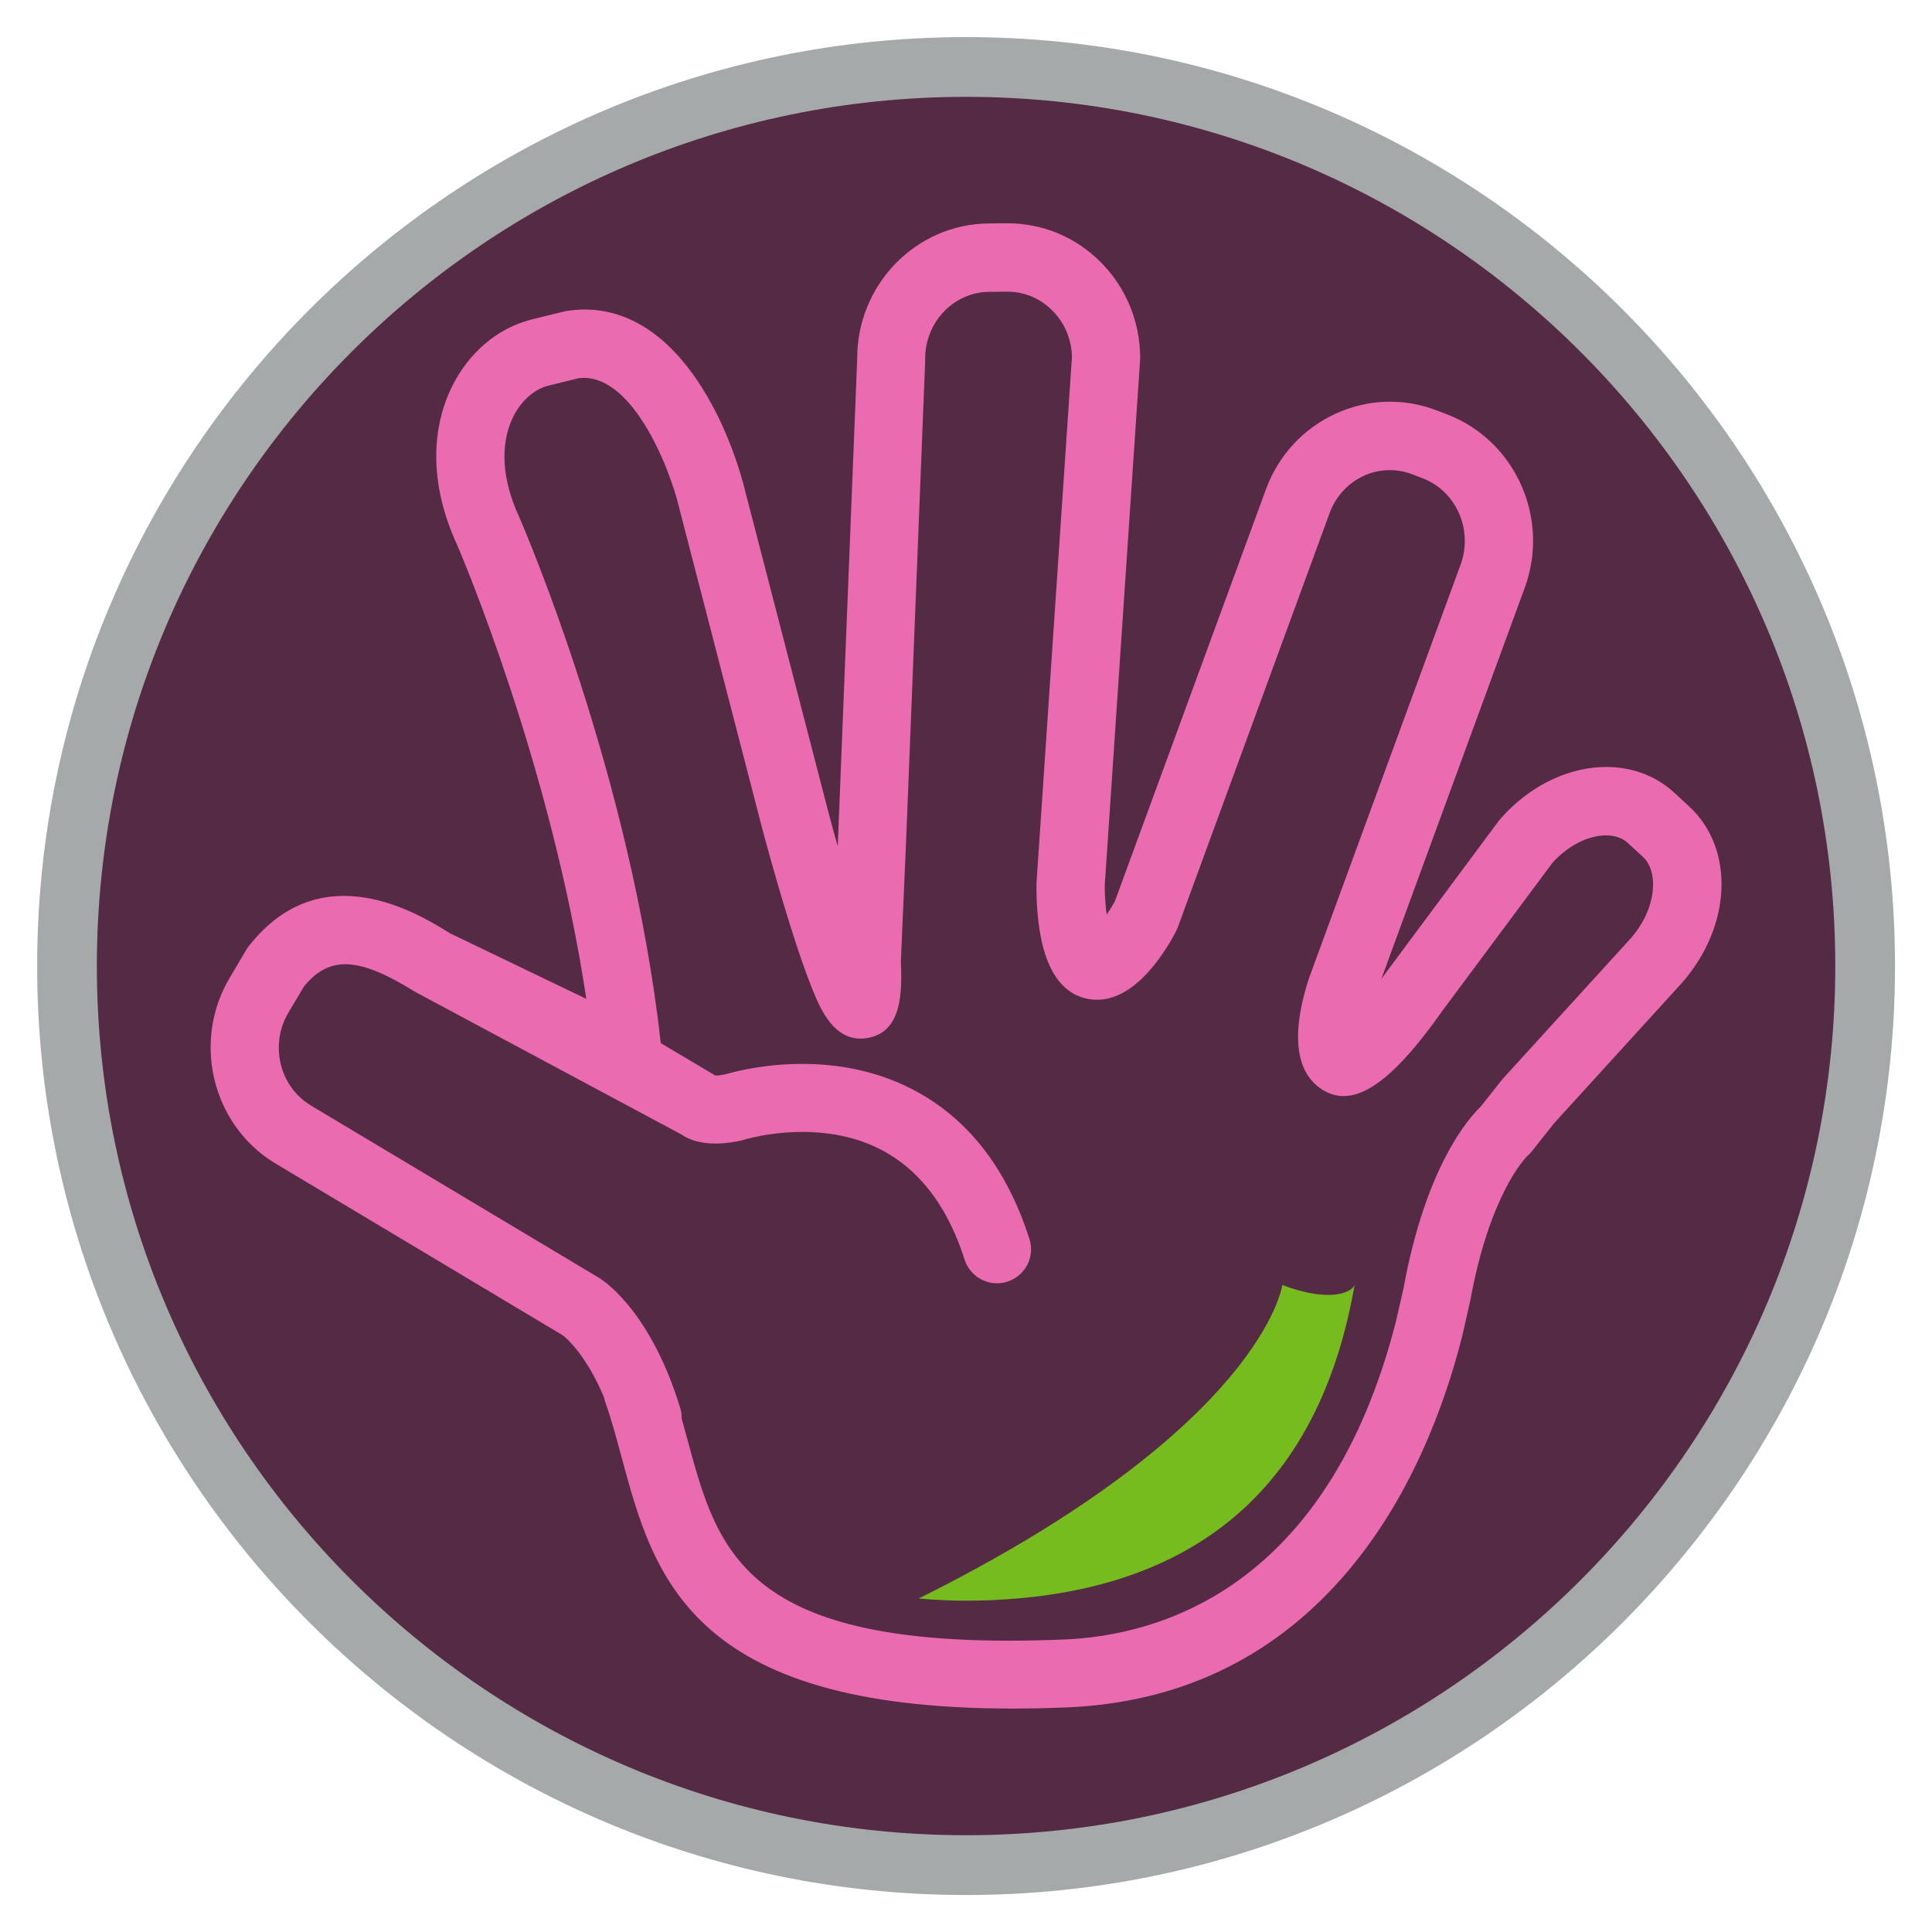
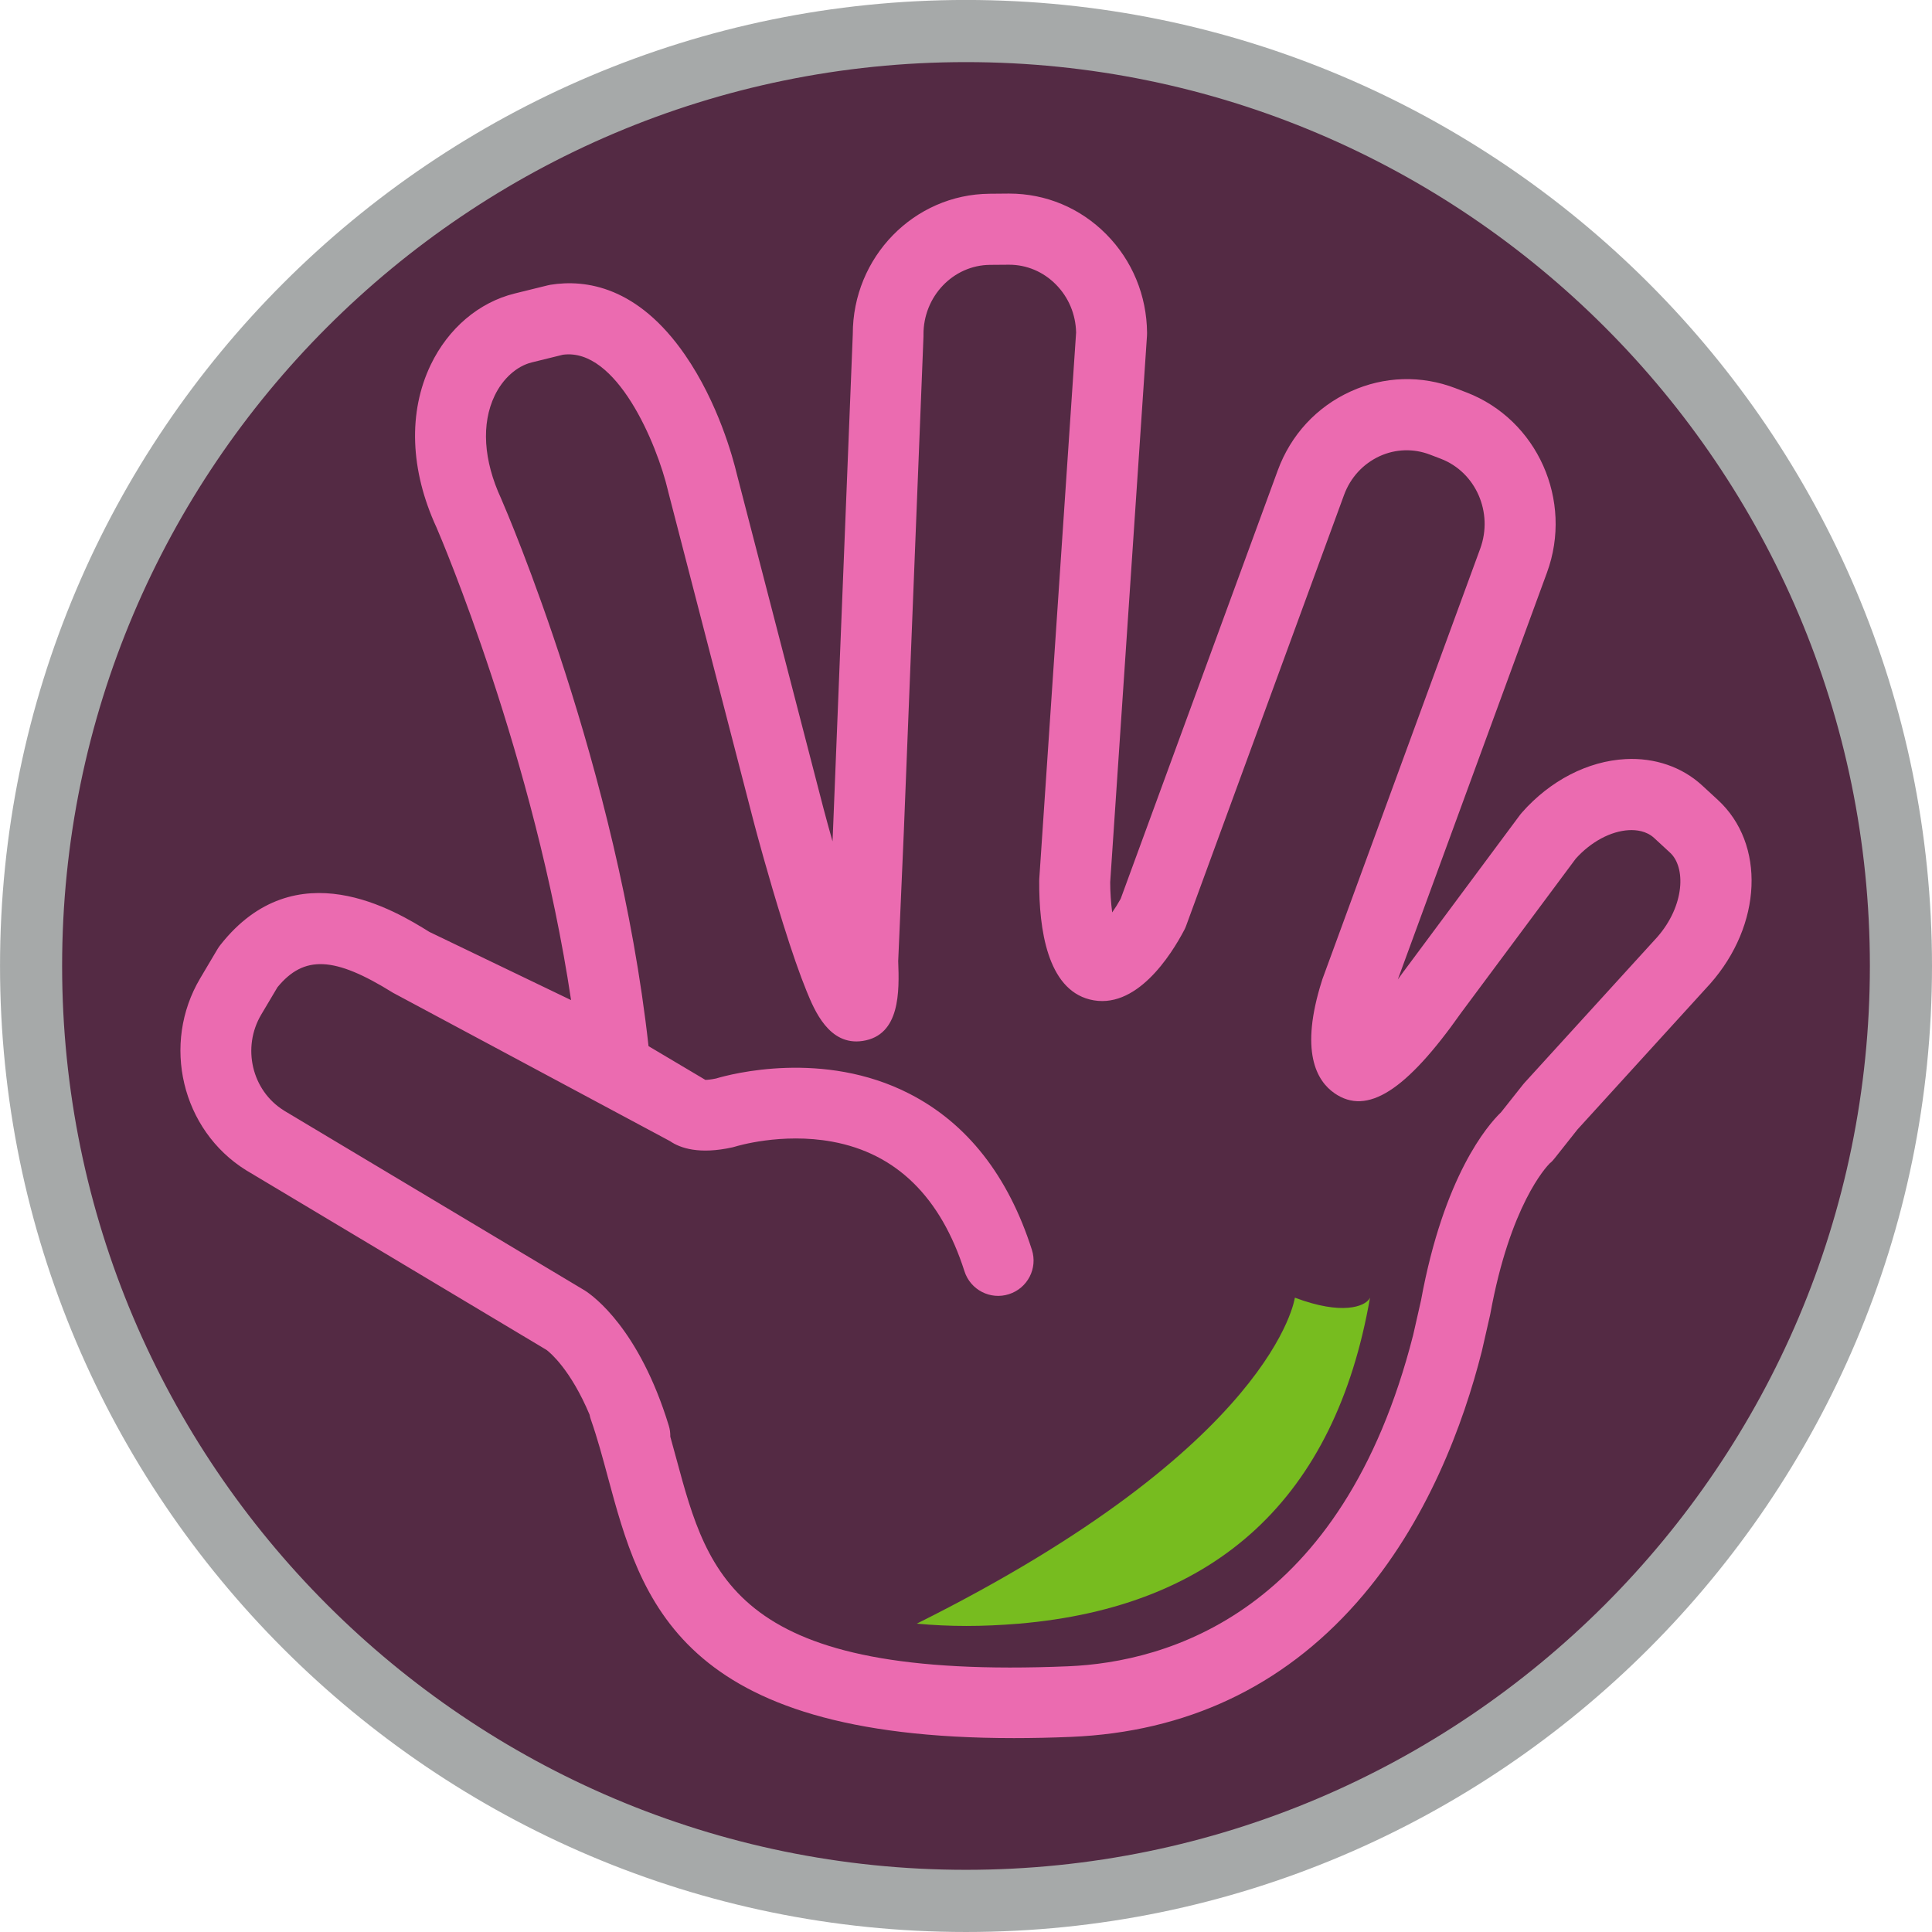
- <svg xmlns="http://www.w3.org/2000/svg" version="1.1" id="Calque_1" x="0px" y="0px" viewBox="157.72 280.52 279.97 279.97" xml:space="preserve">
+ <svg xmlns="http://www.w3.org/2000/svg" version="1.1" id="Calque_1" x="0px" y="0px" viewBox="163.1 285.9 269.23 269.23" xml:space="preserve">
  <path fill="#542A44" d="M428.01,420.504c0,71.957-58.332,130.289-130.297,130.289c-71.969,0-130.293-58.332-130.293-130.289  c0-71.949,58.324-130.297,130.293-130.297C369.678,290.219,428.01,348.555,428.01,420.504z" />
  <path fill="#A6A9A9" d="M297.713,555.129c-74.219,0-134.609-60.402-134.609-134.625c0-74.23,60.391-134.609,134.609-134.609  c74.227,0,134.617,60.379,134.617,134.609C432.33,494.727,371.939,555.129,297.713,555.129z M297.713,294.555  c-69.453,0-125.957,56.496-125.957,125.949c0,69.434,56.504,125.961,125.957,125.961s125.961-56.52,125.961-125.961  C423.674,351.051,367.166,294.555,297.713,294.555z" />
  <g>
    <path fill="#77BC1F" d="M353.896,466.938c-0.652,0.965-3.676,2.309-10.352-0.203c0,0-2.777,20.543-52.688,45.426   c2.246,0.211,4.559,0.32,6.93,0.32c2.34,0,4.77-0.109,7.227-0.312c27.711-2.34,44.16-17.613,49.004-45.445   C353.979,466.809,353.936,466.871,353.896,466.938z" />
    <path fill="#EB6BB0" d="M402.49,397.371l-2.176-2.004c-2.805-2.59-6.613-3.898-10.68-3.684c-5.258,0.273-10.523,2.992-14.453,7.457   c-0.09,0.098-0.172,0.207-0.258,0.312l-16.148,21.73c-0.027,0.027-0.051,0.062-0.074,0.094c-0.266,0.375-0.527,0.738-0.809,1.109   l20.781-56.688c3.695-10.059-1.352-21.324-11.219-25.113l-1.516-0.582c-4.766-1.836-9.965-1.68-14.617,0.445   c-4.742,2.152-8.352,6.062-10.164,11.012l-21.887,59.691c-0.348,0.629-0.758,1.289-1.184,1.898   c-0.168-1.32-0.277-2.828-0.277-4.207l5.129-76.188c0.008-0.129,0.008-0.25,0.008-0.371c-0.043-5.195-2.055-10.078-5.688-13.742   c-3.625-3.656-8.418-5.664-13.523-5.664c-0.051,0-0.102,0-0.148,0l-2.582,0.023c-10.547,0.082-19.078,8.84-19.066,19.562   l-2.75,68.961l-0.074,1.727c-0.445-1.562-0.863-3.113-1.266-4.617l-12.07-46.57c-0.543-2.277-2.602-9.922-7.223-16.613   c-6.57-9.512-13.828-10.559-18.766-9.762c-0.133,0.023-0.266,0.051-0.398,0.086l-4.562,1.125c-4.996,1.23-9.266,4.859-11.707,9.938   c-3.168,6.609-2.887,14.668,0.816,22.691c0.578,1.332,13.664,31.988,18.742,65.84l-19.742-9.5   c-4.656-2.895-18.629-11.516-29.125,1.809c-0.133,0.176-0.262,0.348-0.375,0.535l-2.438,4.113   c-5.438,9.156-2.586,21.145,6.371,26.738l41.824,25.016c0.109,0.066,0.062,0.047,0.109,0.07c0.434,0.336,3.301,2.684,5.957,8.996   c0.043,0.23,0.098,0.465,0.18,0.684c0.898,2.559,1.613,5.211,2.367,8.016c4.621,17.098,9.816,36.367,56.582,36.367   c2.539,0,5.195-0.055,7.984-0.172c16.008-0.676,29.383-6.953,39.762-18.688c9.918-11.203,14.957-25.188,17.434-34.953   c0.012-0.043,0.016-0.082,0.031-0.121l1.137-4.984c0.016-0.066,0.035-0.137,0.043-0.207c2.762-15.156,7.785-20.473,8.293-20.984   c0.301-0.23,0.418-0.387,0.676-0.699l3.172-4.004l18.422-20.23c0.016-0.012,0.039-0.039,0.059-0.062   C408.682,414.777,409.15,403.504,402.49,397.371z M394.049,416.48l-18.508,20.316c-0.074,0.082-0.148,0.176-0.219,0.258   l-3.043,3.84c-1.875,1.805-7.973,8.844-11.16,26.238l-1.094,4.82c-9.898,38.812-34.348,45.57-48.043,46.148   c-46.301,1.938-50.152-12.359-54.625-28.902c-0.273-1.02-0.562-2.055-0.848-3.09c0.008-0.52-0.051-1.047-0.219-1.562   c-4.105-13.41-10.461-18.023-11.691-18.809l-41.84-25.023c-0.035-0.027-0.07-0.039-0.105-0.07   c-4.461-2.773-5.871-8.77-3.148-13.363l2.262-3.809c3.699-4.504,7.934-4.297,16.023,0.727c0.035,0.016,0.055,0.031,0.09,0.055   l38.59,20.668c1.395,0.961,4.062,1.902,8.734,0.855c0.141-0.035,0.297-0.074,0.43-0.117c0.062-0.016,6.371-1.965,13.441-0.664   c8.918,1.633,15.117,7.711,18.426,18.062c0.832,2.594,3.617,4.027,6.203,3.188c2.598-0.832,4.027-3.609,3.188-6.195   c-3.297-10.312-9.031-17.617-17.051-21.73c-12-6.156-24.879-2.754-26.961-2.129c-0.746,0.156-1.238,0.191-1.488,0.191l-7.918-4.699   c-4.293-38.711-19.832-74.672-20.504-76.211c-0.012-0.031-0.031-0.062-0.039-0.098c-2.465-5.324-2.777-10.414-0.902-14.336   c1.145-2.387,3.082-4.121,5.176-4.637l4.344-1.07c7.453-0.992,13.078,12.324,14.648,18.984c0.008,0.031,0.016,0.062,0.023,0.109   l11.773,45.461l0.32,1.219c0.074,0.281,1.816,6.836,3.898,13.465c1.238,3.969,2.348,7.145,3.285,9.438   c1.094,2.672,3.133,7.648,7.801,6.953c5.281-0.785,5.125-6.941,4.969-11.137l0.781-17.953l2.742-69.086c0-0.074,0.008-0.156,0-0.23   c-0.039-5.332,4.125-9.707,9.281-9.746l2.578-0.02c0.023,0,0.055,0,0.07,0c2.449,0,4.758,0.973,6.516,2.746   c1.77,1.785,2.766,4.152,2.824,6.703l-5.133,76.141c-0.008,0.102-0.008,0.199-0.008,0.309c-0.039,6.688,1.141,14.984,7.02,16.488   c6.445,1.645,11.375-6.215,13.188-9.668c0.102-0.191,0.188-0.395,0.262-0.59l22-60.02c0.895-2.453,2.672-4.371,4.98-5.434   c2.227-1.012,4.719-1.086,7.004-0.211l1.512,0.578c4.867,1.867,7.336,7.484,5.492,12.516l-22,60.016   c-0.023,0.07-0.047,0.133-0.062,0.203c-3.117,9.812-0.766,13.945,1.766,15.688c4.523,3.125,9.961-0.328,17.617-11.199   l15.984-21.492c2.133-2.371,4.898-3.848,7.434-3.98c0.996-0.047,2.41,0.098,3.488,1.086l2.172,2.004   C398.061,406.703,397.893,412.082,394.049,416.48z" />
  </g>
</svg>
